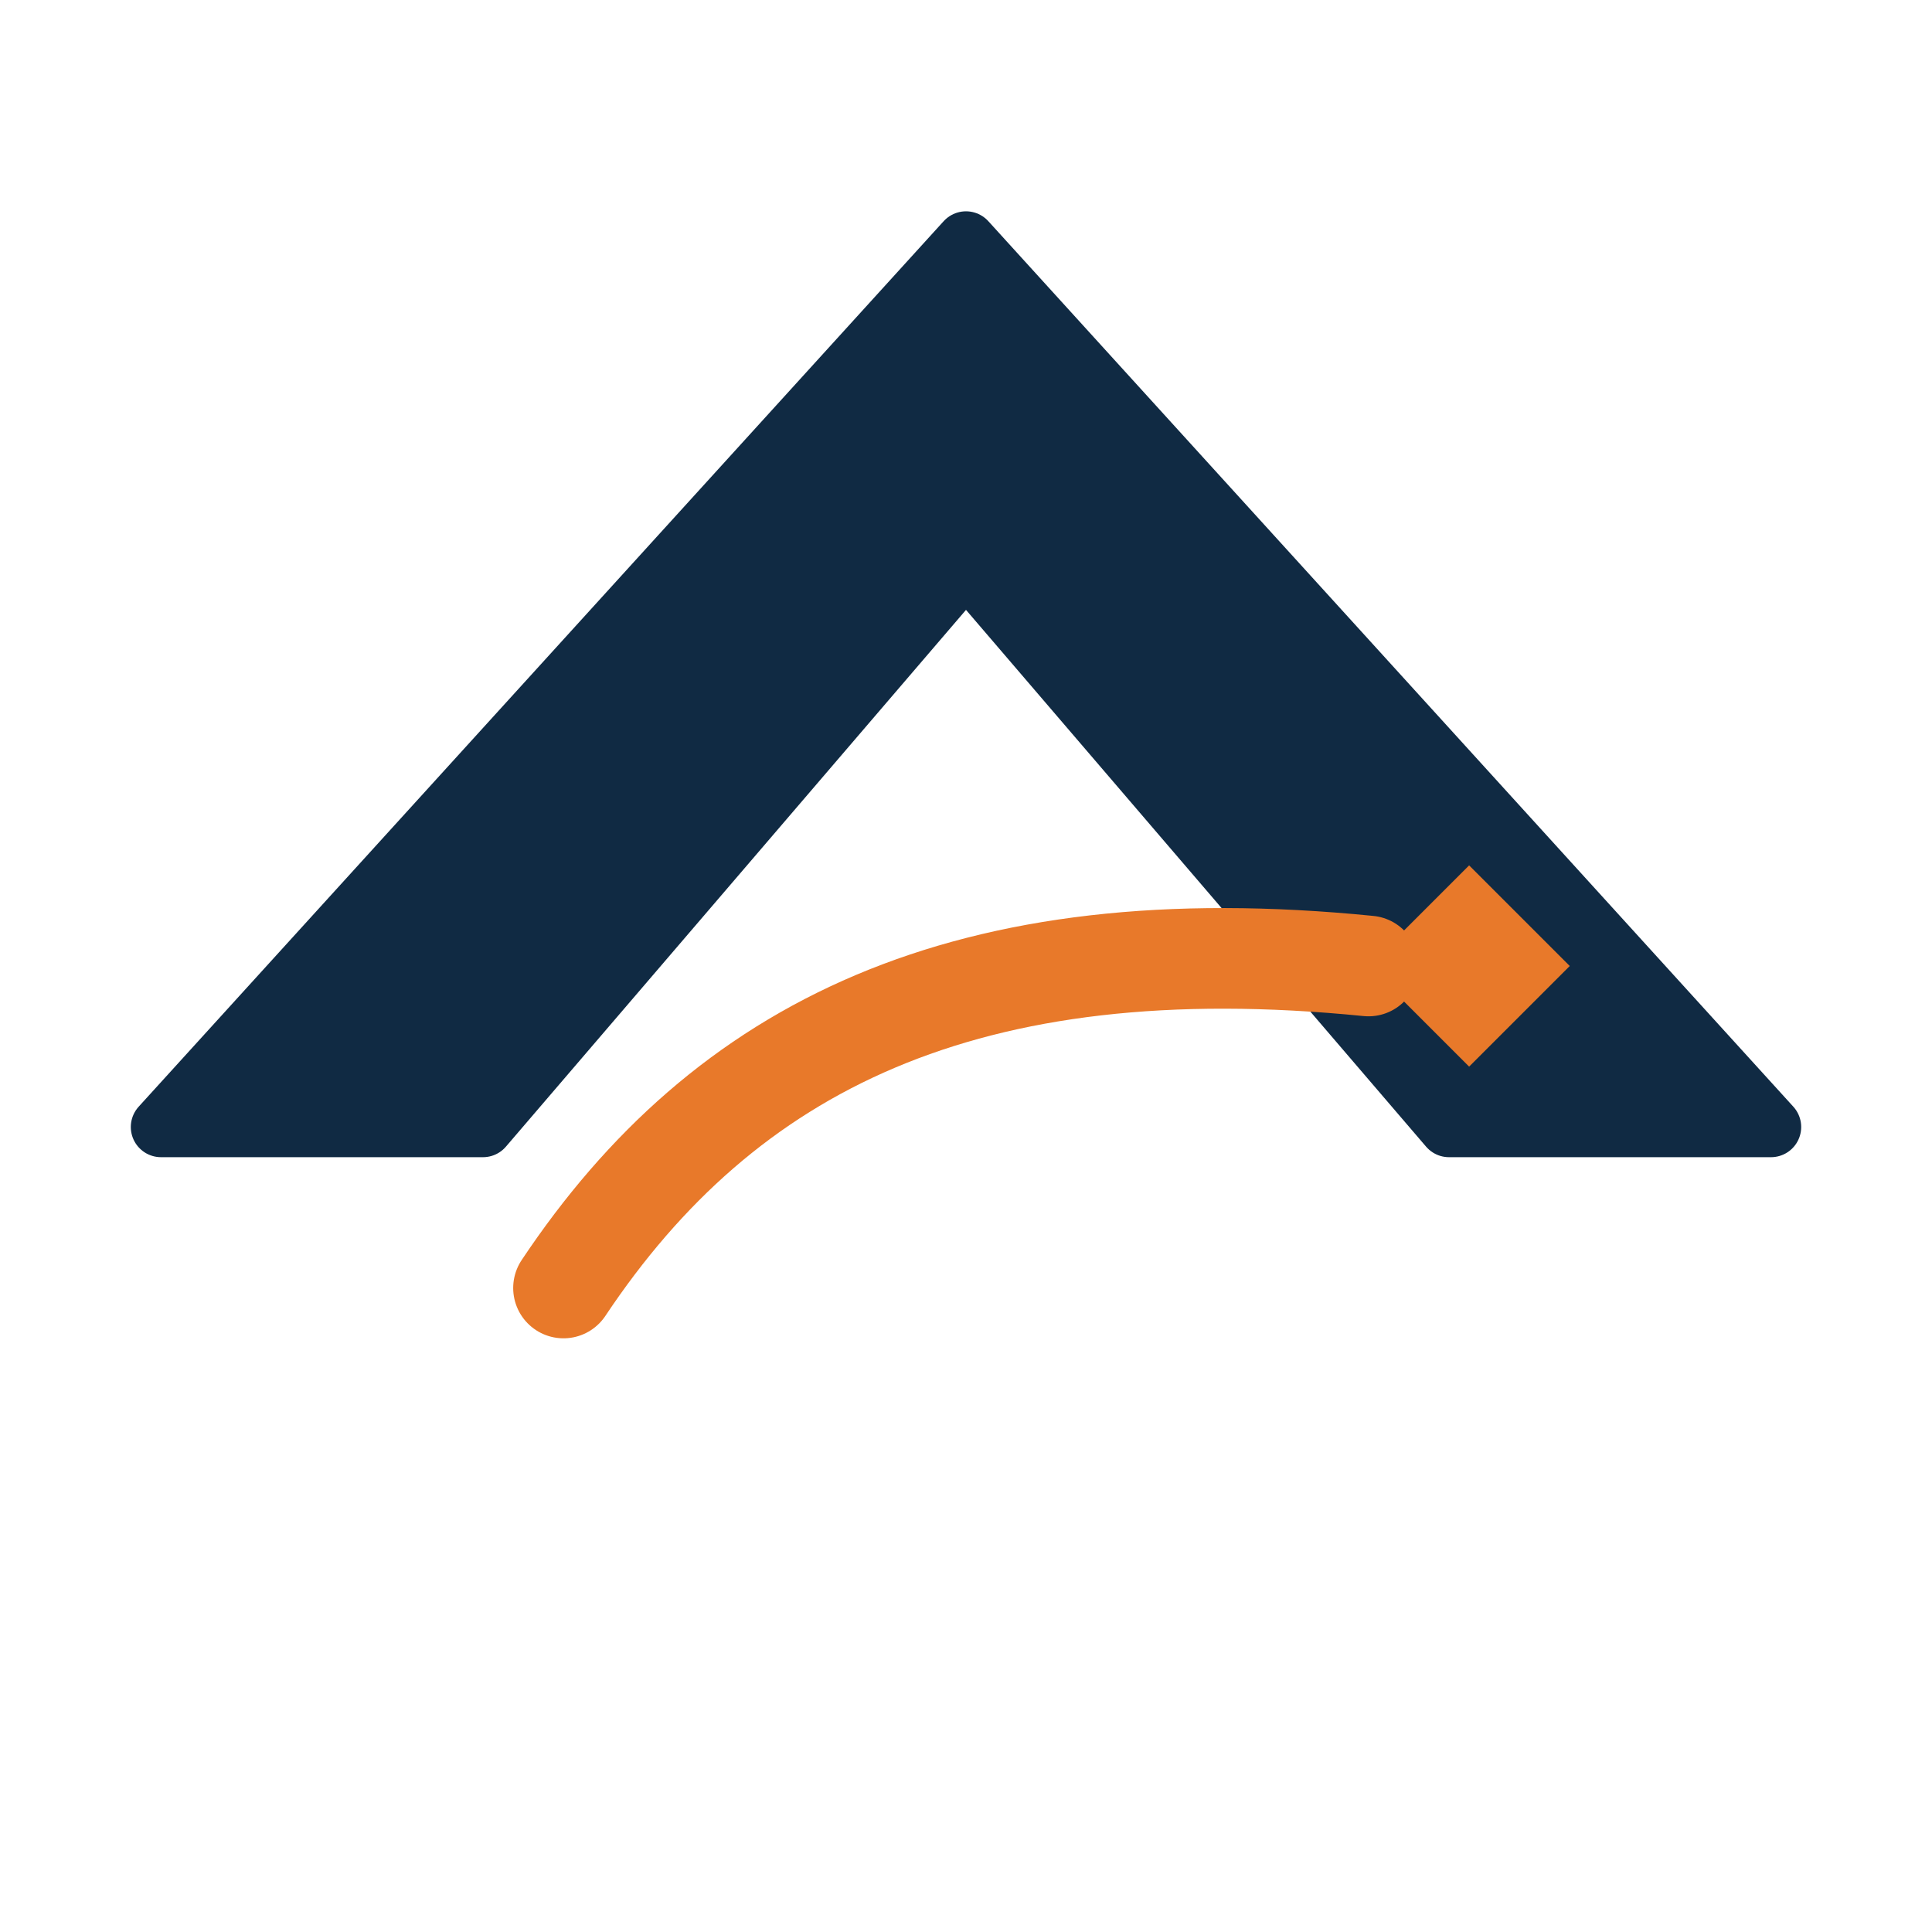
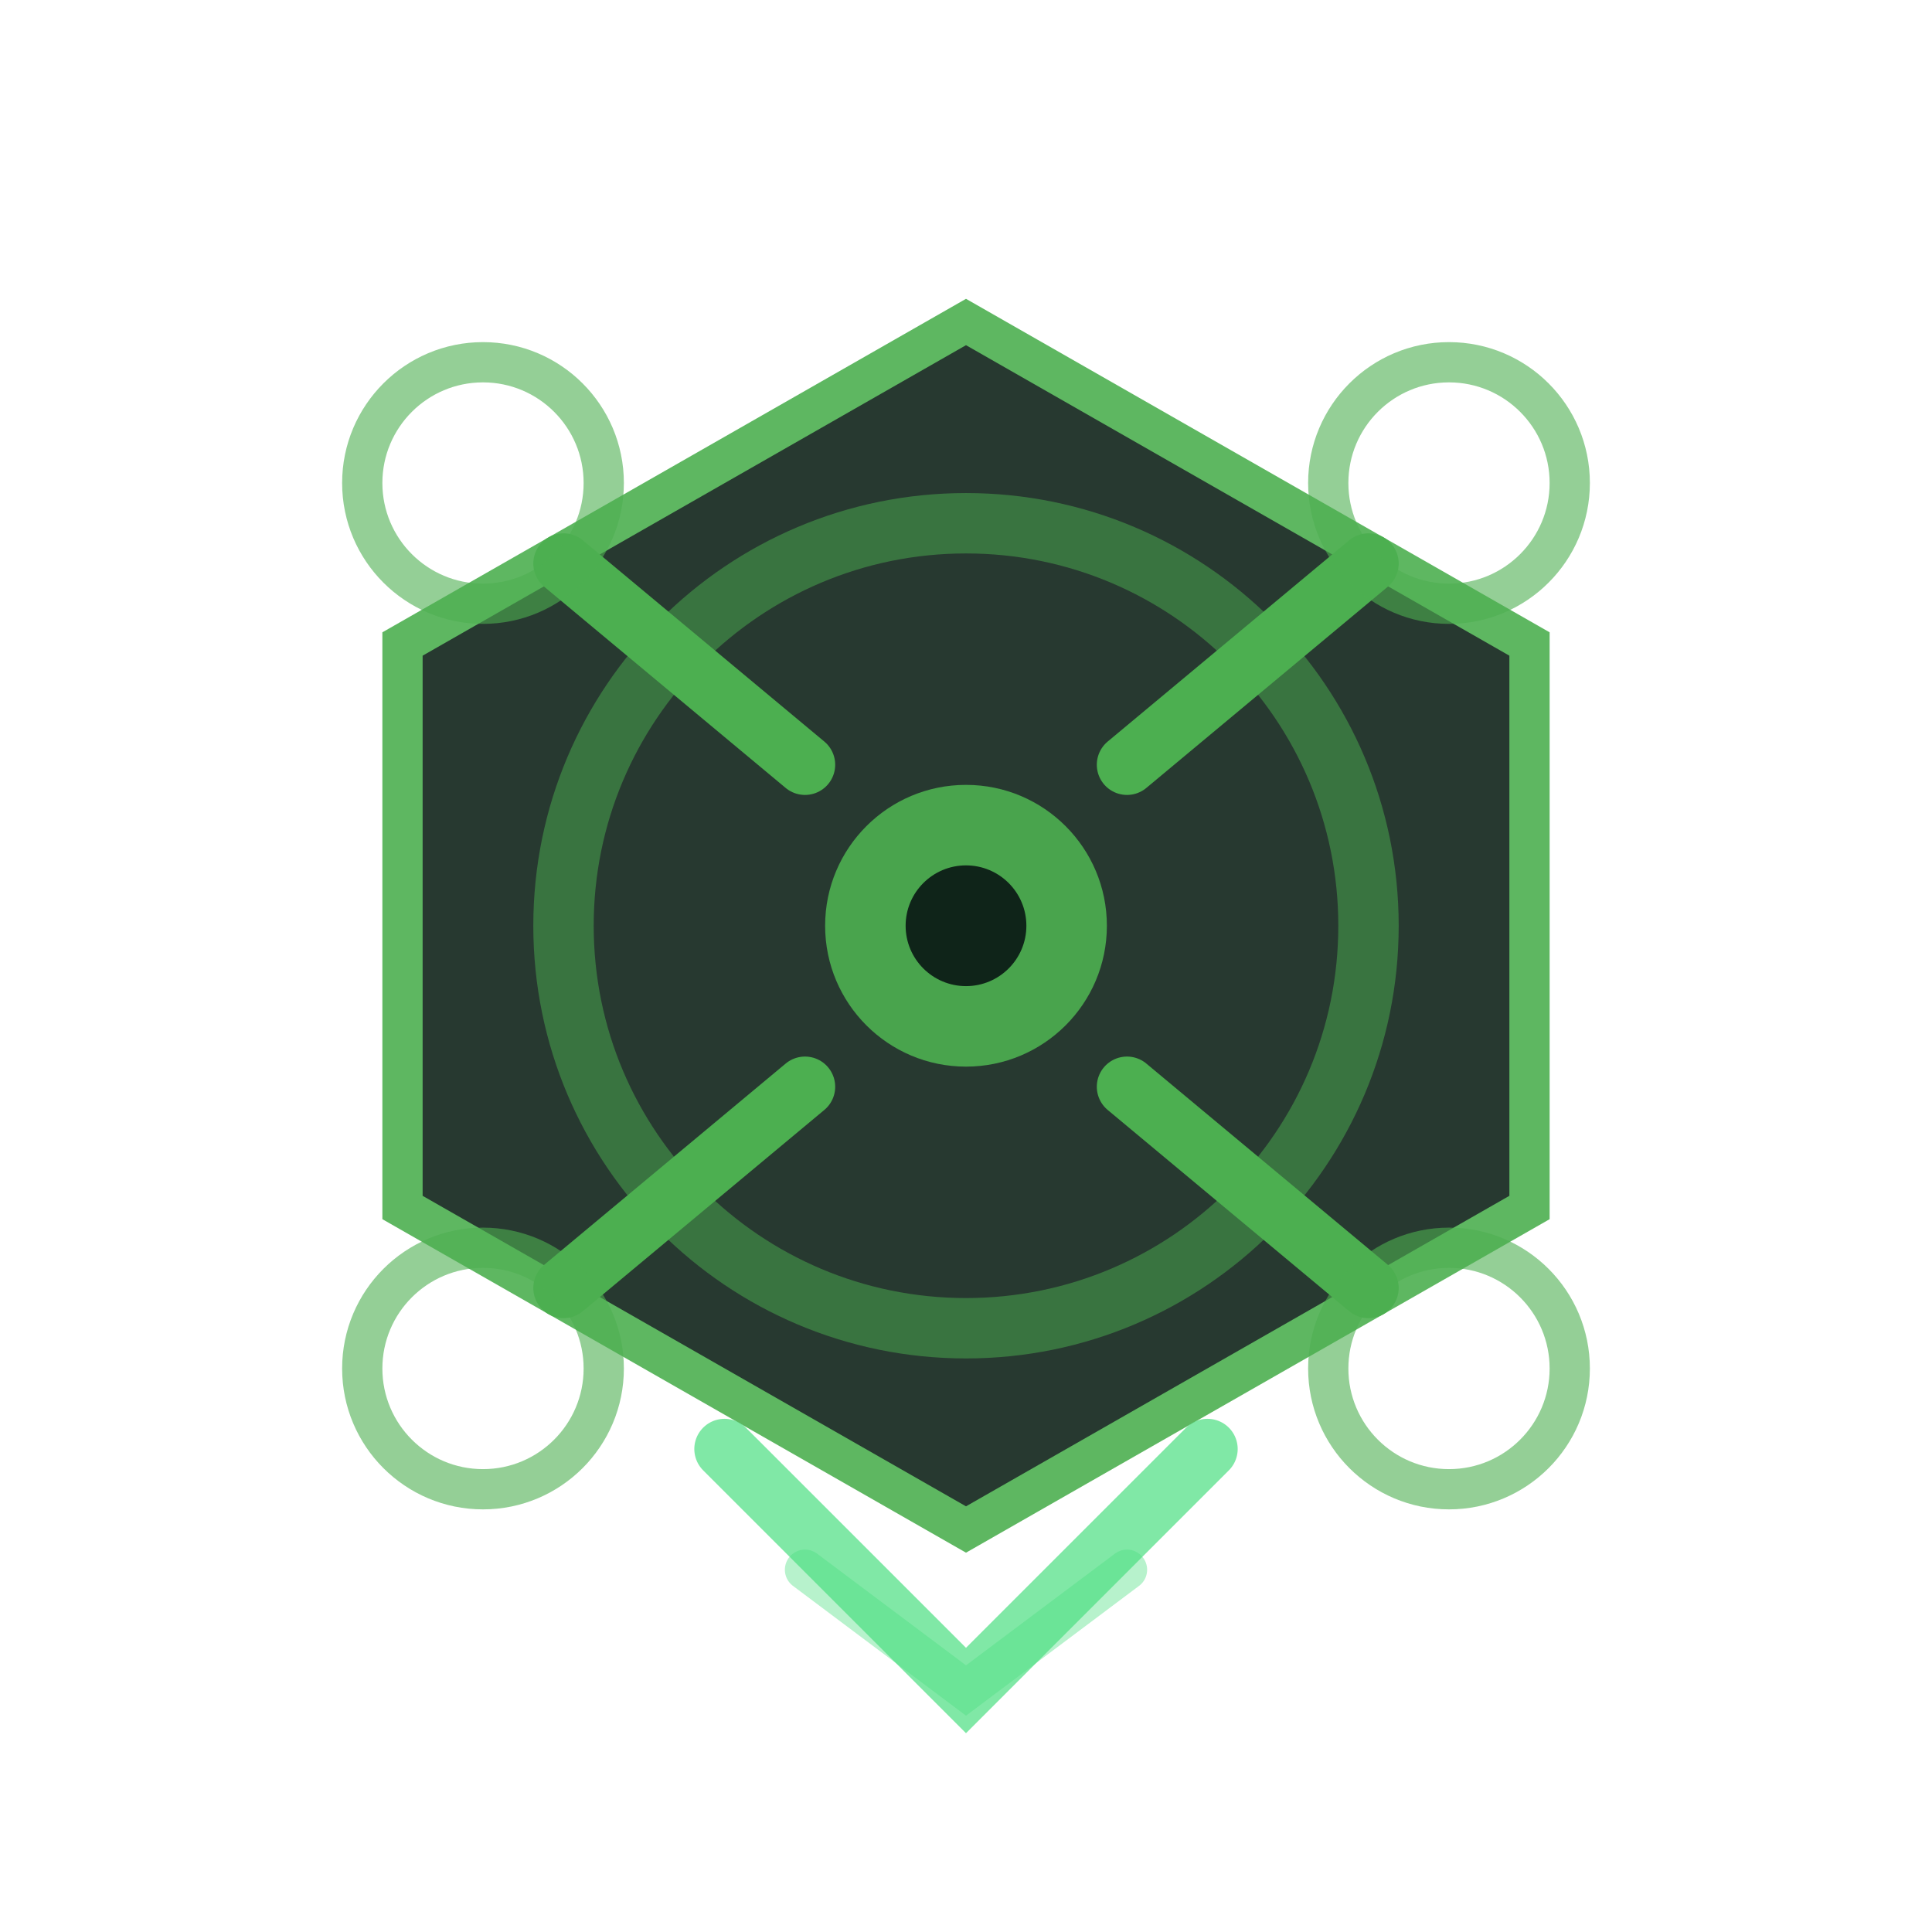
<svg xmlns="http://www.w3.org/2000/svg" viewBox="0 0 48 48" fill="none">
-   <path d="M24 6L4 28h8l12-14 12 14h8L24 6z" fill="#102A43" stroke="#102A43" stroke-width="1.5" stroke-linejoin="round" />
-   <path d="M14 32c4-6 10-9 20-8" stroke="#E8792A" stroke-width="2.5" stroke-linecap="round" fill="none" />
-   <path d="M34 24l2.5-2.5L39 24l-2.5 2.5z" fill="#E8792A" />
+   <path d="M24 8L38 16v14L24 38 10 30V16L24 8z" fill="#0F2419" stroke="#4CAF50" stroke-width="1" opacity="0.9" />
+   <circle cx="24" cy="23" r="10" stroke="#4CAF50" stroke-width="1.5" fill="none" opacity="0.5" />
+   <line x1="14" y1="14" x2="20" y2="19" stroke="#4CAF50" stroke-width="1.5" stroke-linecap="round" />
+   <line x1="34" y1="14" x2="28" y2="19" stroke="#4CAF50" stroke-width="1.5" stroke-linecap="round" />
+   <line x1="14" y1="32" x2="20" y2="27" stroke="#4CAF50" stroke-width="1.5" stroke-linecap="round" />
+   <line x1="34" y1="32" x2="28" y2="27" stroke="#4CAF50" stroke-width="1.5" stroke-linecap="round" />
+   <circle cx="12" cy="12" r="3" fill="none" stroke="#4CAF50" stroke-width="1" opacity="0.6" />
+   <circle cx="36" cy="12" r="3" fill="none" stroke="#4CAF50" stroke-width="1" opacity="0.6" />
+   <circle cx="12" cy="34" r="3" fill="none" stroke="#4CAF50" stroke-width="1" opacity="0.6" />
+   <circle cx="36" cy="34" r="3" fill="none" stroke="#4CAF50" stroke-width="1" opacity="0.6" />
+   <circle cx="24" cy="23" r="3.5" fill="#4CAF50" opacity="0.9" />
+   <circle cx="24" cy="23" r="1.5" fill="#0F2419" />
+   <path d="M18 36l6 6 6-6" stroke="#4ade80" stroke-width="1.5" stroke-linecap="round" fill="none" opacity="0.7" />
+   <path d="M20 39l4 3 4-3" stroke="#4ade80" stroke-width="1" stroke-linecap="round" fill="none" opacity="0.4" />
</svg>
